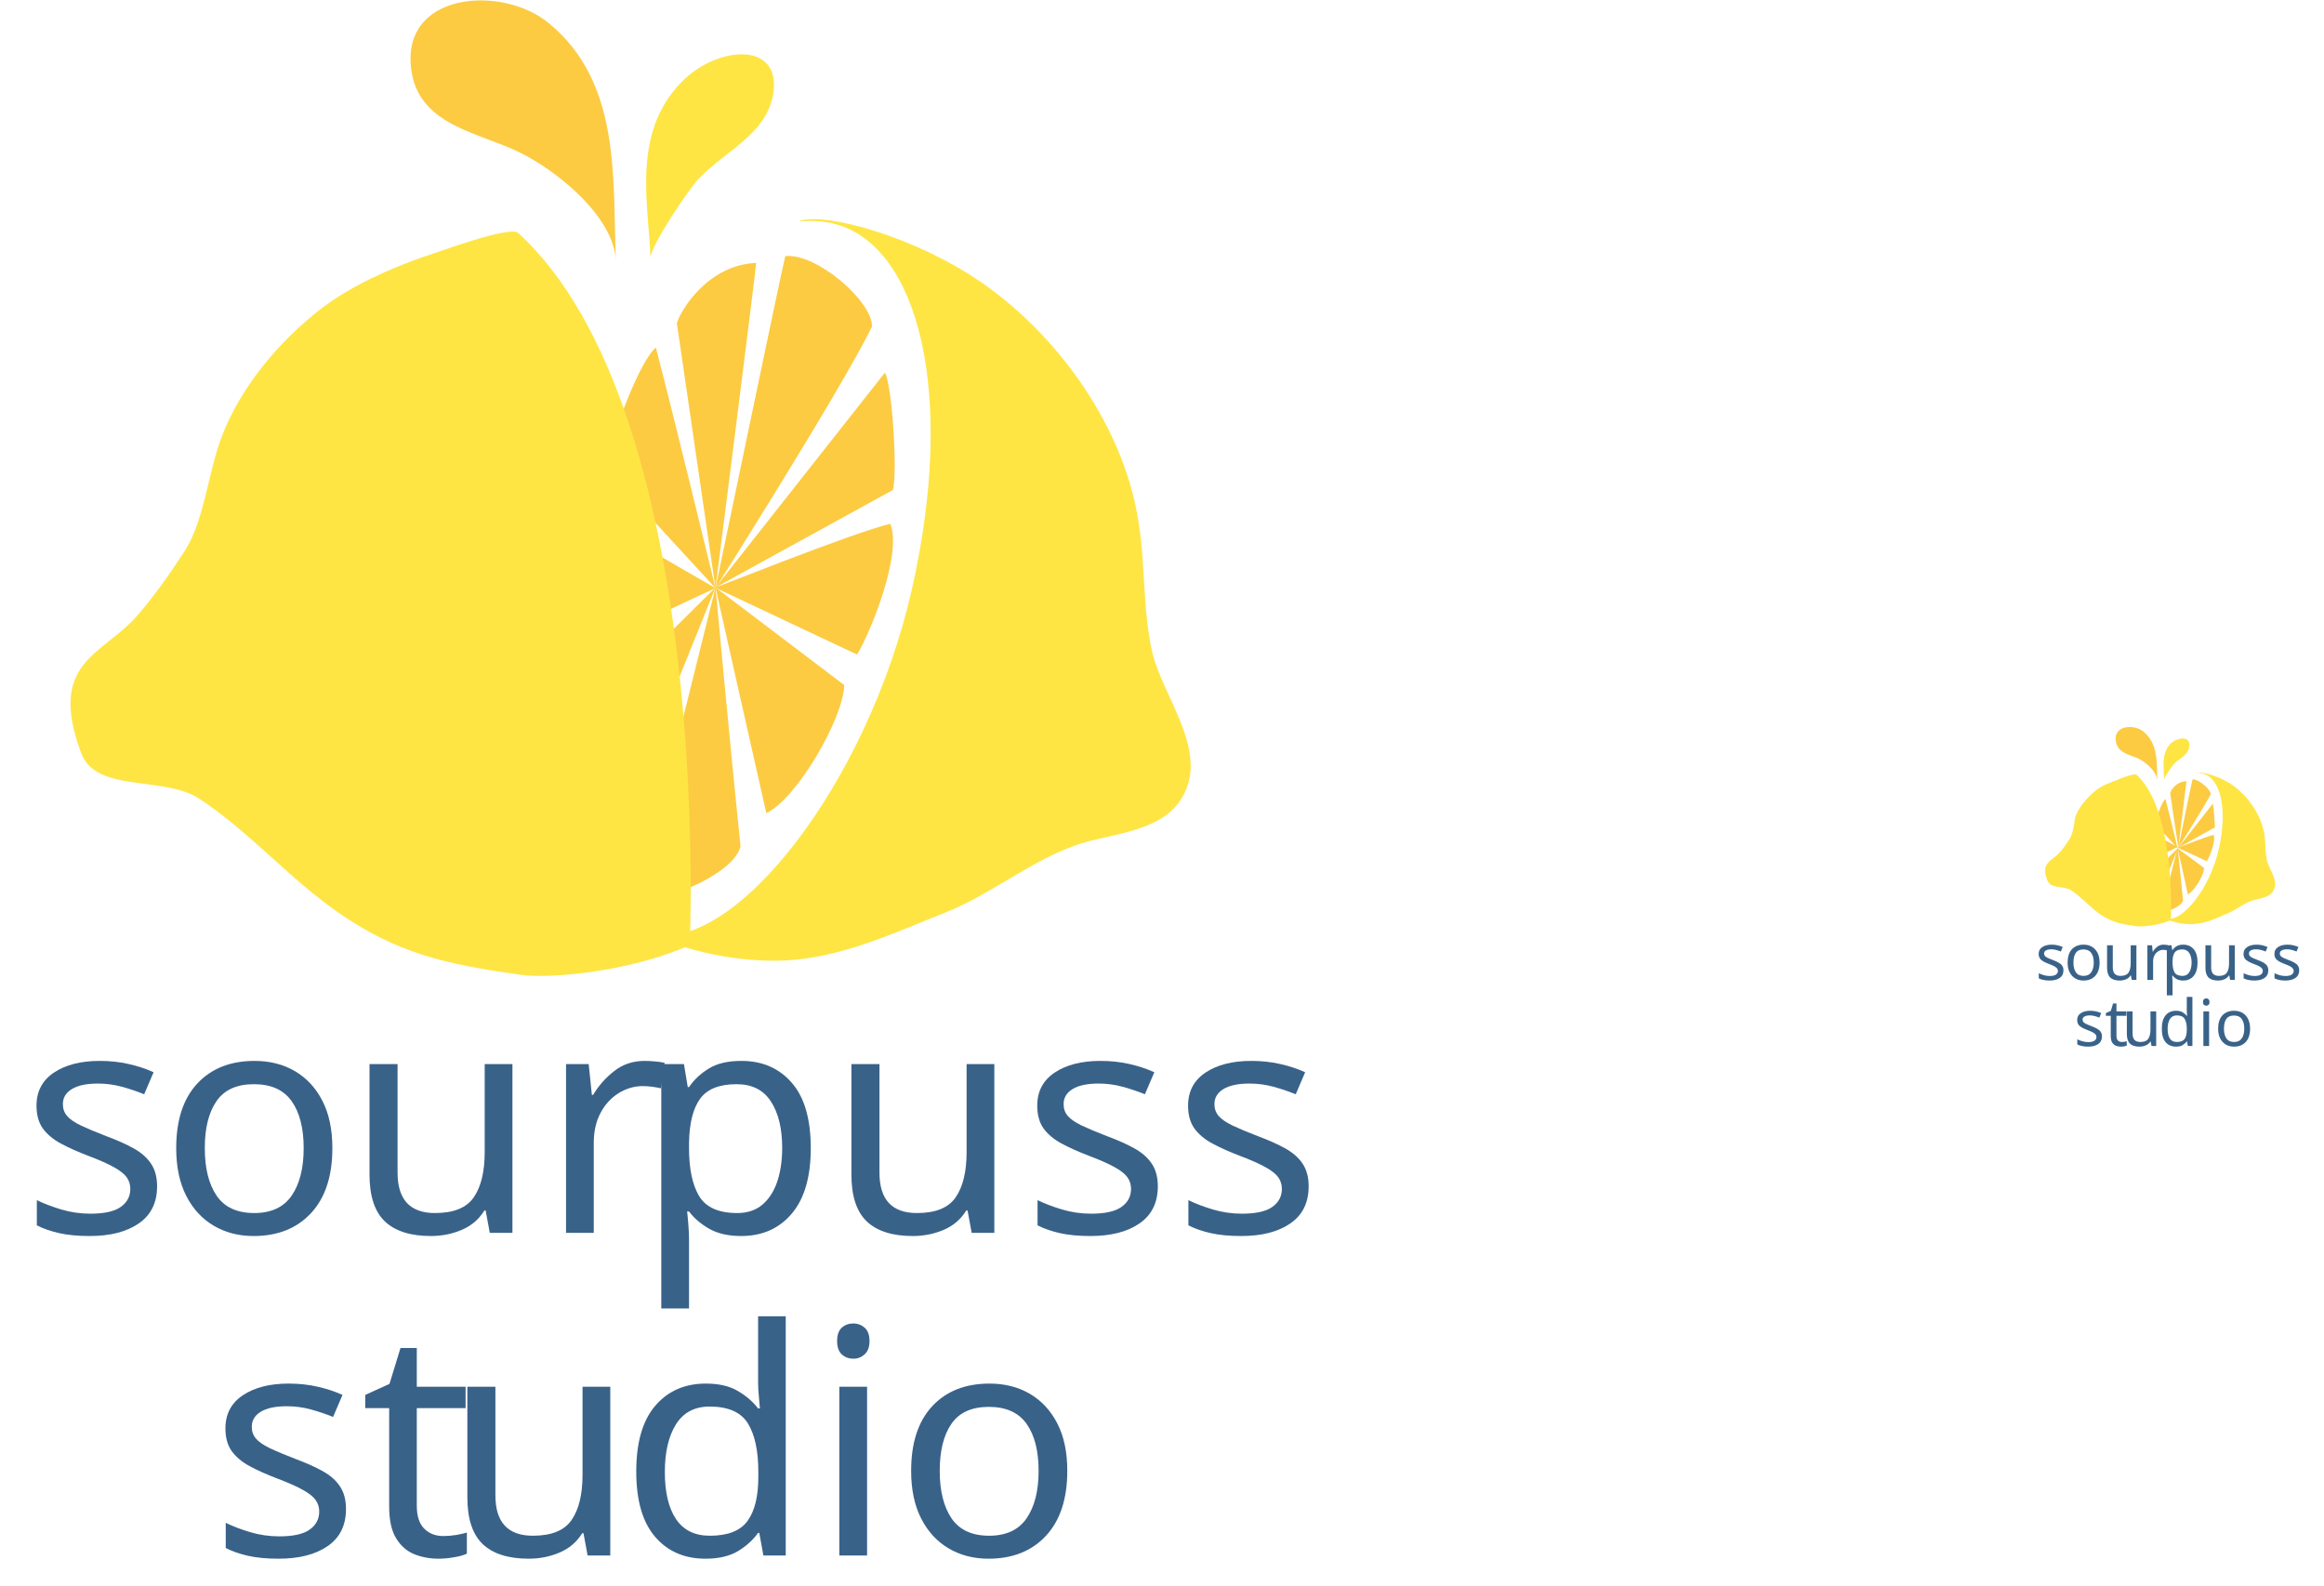
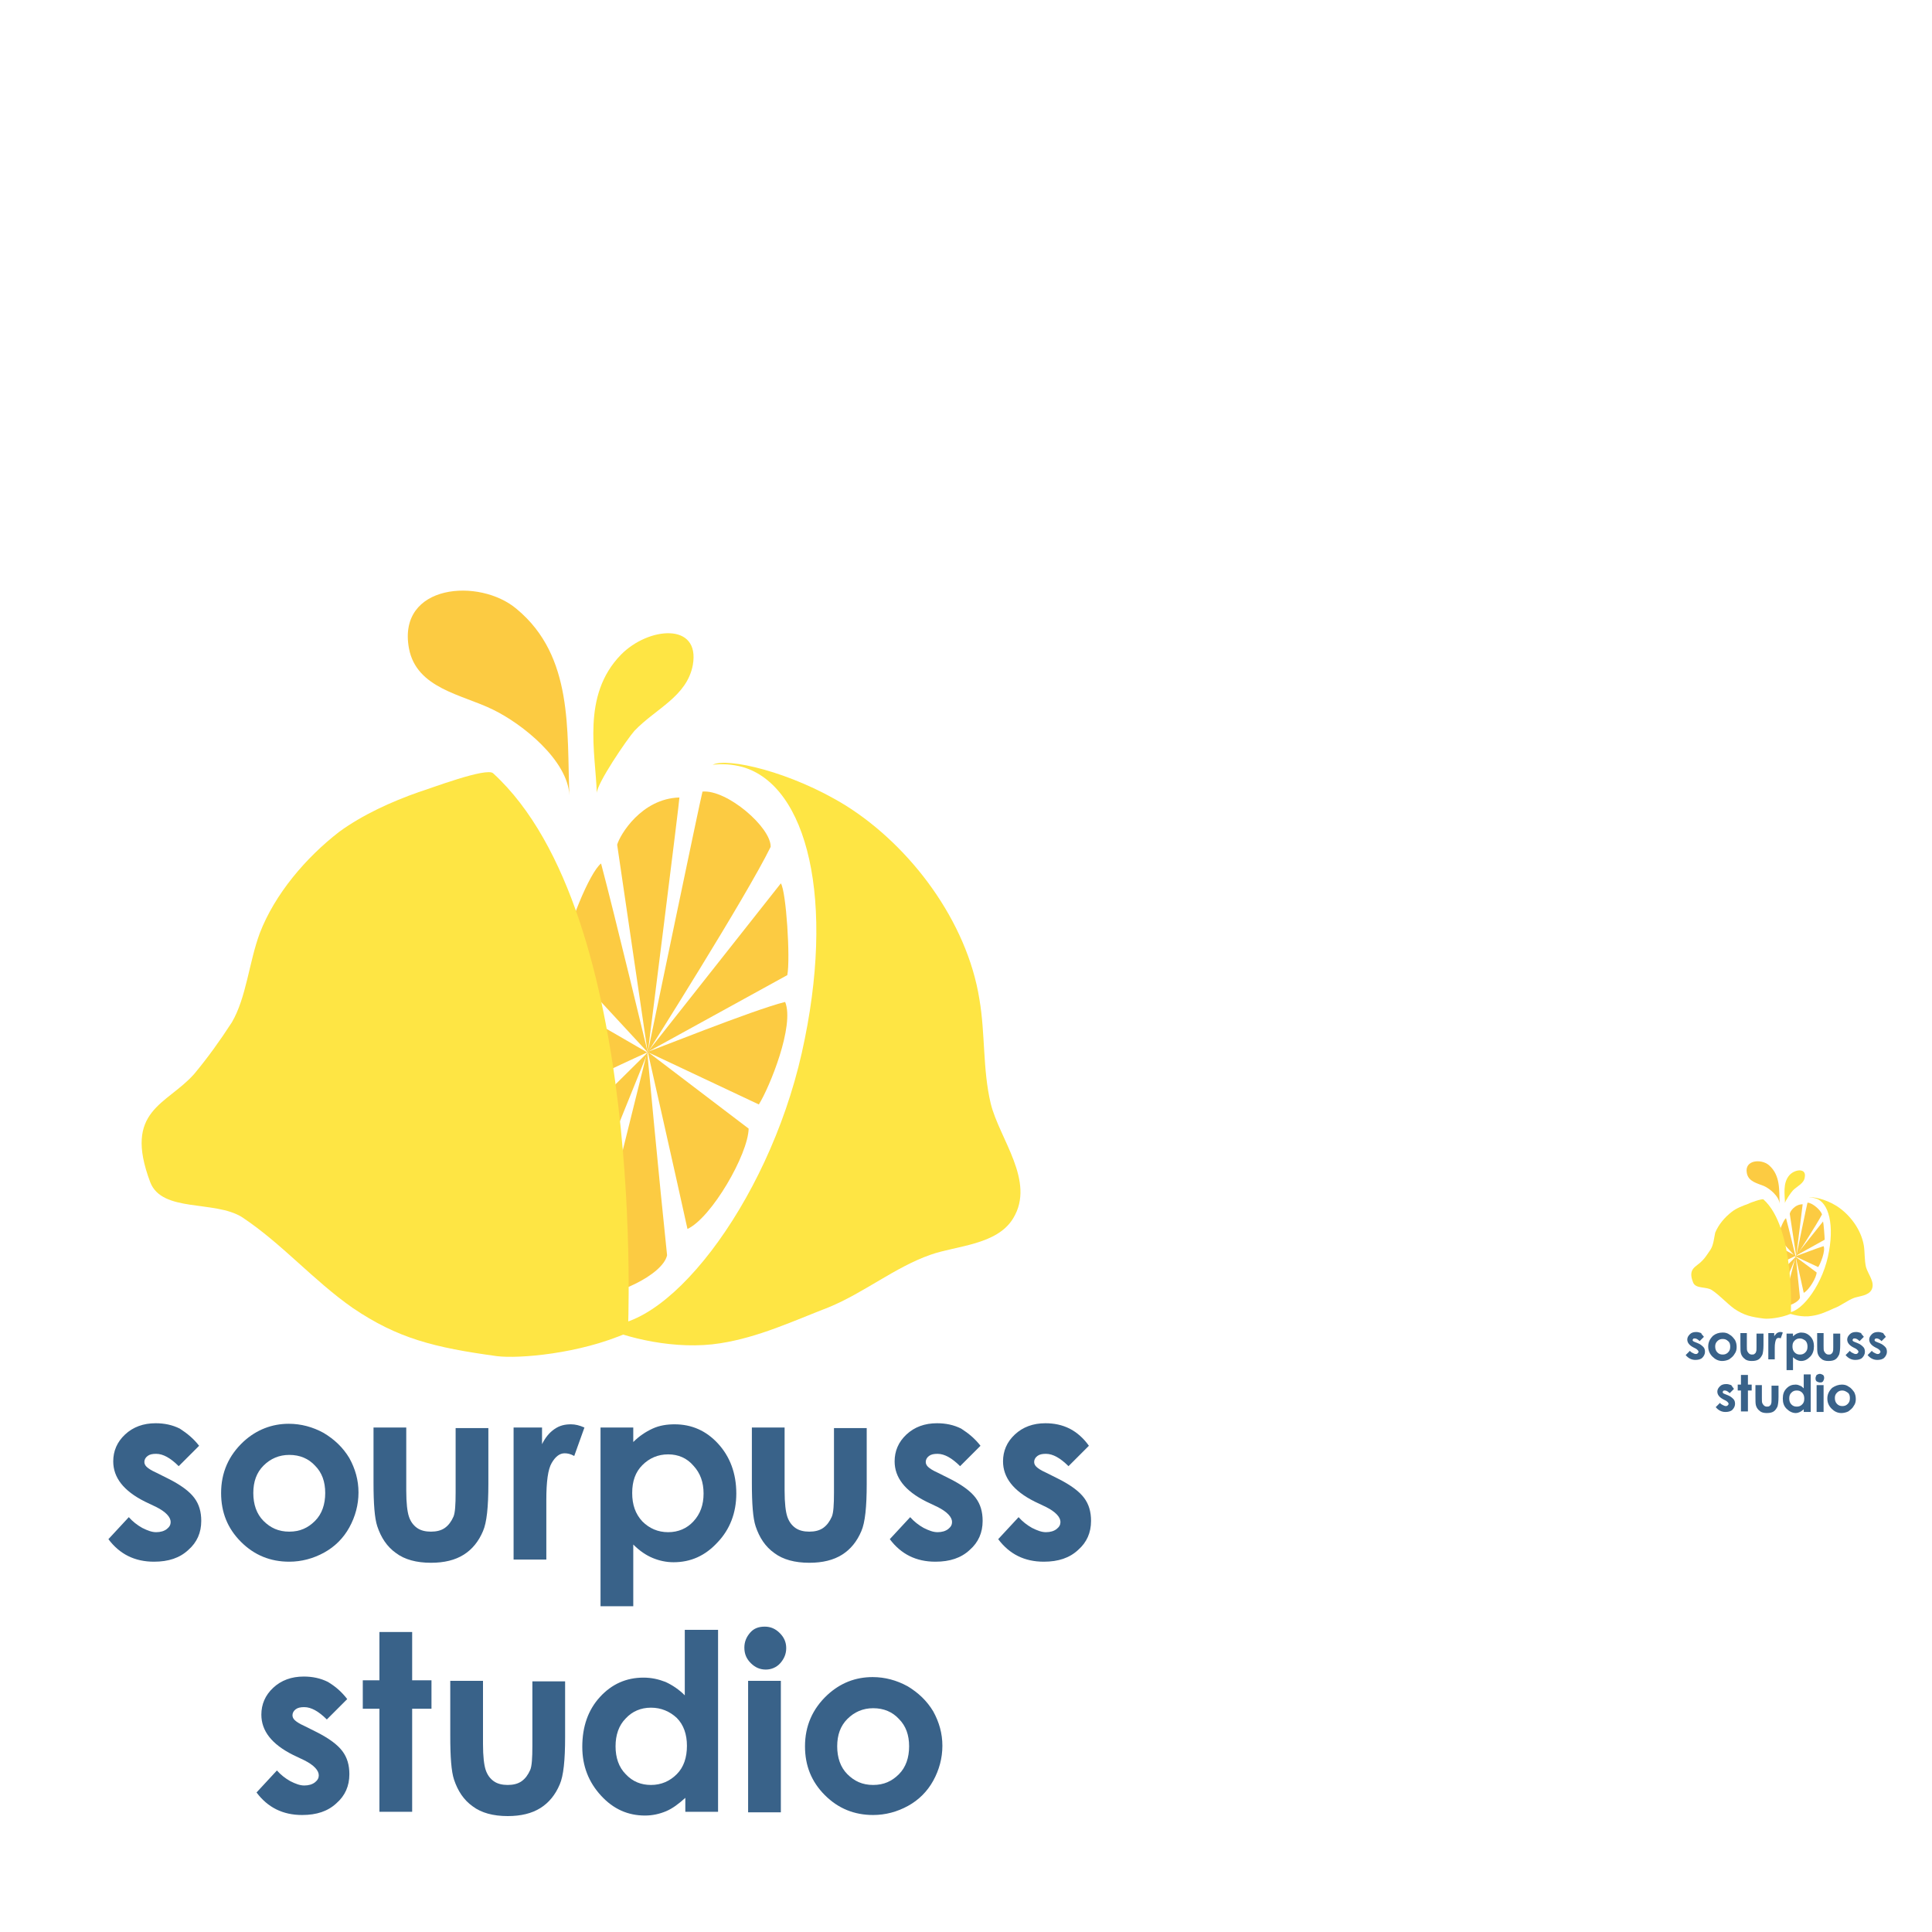
- <svg xmlns="http://www.w3.org/2000/svg" version="1.1" id="Layer_1" x="0px" y="0px" viewBox="17 45 343 234" enable-background="new 17 45 343 234" xml:space="preserve">
+ <svg xmlns="http://www.w3.org/2000/svg" version="1.1" id="Layer_1" x="0px" y="0px" viewBox="0 0 360 360" enable-background="new 0 0 360 360" xml:space="preserve">
  <g>
    <g>
      <g>
-         <path fill="#FEE544" d="M187.1,141.4c-1.5-6.4-1-13.1-2.1-19.6c-2.3-14.6-12.9-28.8-25.1-36.4c-10.3-6.4-22.3-9.1-25-7.7     c1.8-0.2,3.6-0.1,5.5,0.4c12.2,3.4,17.7,25,11.2,53.8c-6.5,28.7-26.1,53.7-38.5,51c5.4,2.6,15,4.8,23.2,3.5     c7.2-1.1,13.6-4.1,20.4-6.8c6.7-2.7,12.5-7.6,19.2-9.9c4.8-1.7,12.5-1.8,15.5-6.9C195.6,156,188.7,148,187.1,141.4z" />
+         <path fill="#FEE544" d="M184.6,205.6c-1.5-6.3-1-13-2.1-19.4c-2.3-14.5-12.8-28.5-24.9-36.1c-10.2-6.3-22.1-9-24.8-7.6     c1.8-0.2,3.6-0.1,5.5,0.4c12.1,3.4,17.5,24.8,11.1,53.3c-6.4,28.4-25.9,53.2-38.2,50.6c5.4,2.6,14.9,4.8,23,3.5     c7.1-1.1,13.5-4.1,20.2-6.7c6.6-2.7,12.4-7.5,19-9.8c4.8-1.7,12.4-1.8,15.4-6.8C193,220.1,186.2,212.2,184.6,205.6z" />
        <g>
-           <path fill="#FCCB42" d="M132.9,82.8c-0.4,1.4-10.3,49-10.3,49s18.5-29.2,23.1-38.6C145.8,89.5,137.5,82.3,132.9,82.8z" />
-           <path fill="#FCCB42" d="M147.6,100l-25,31.7l26.2-14.4C149.5,114.2,148.6,101.5,147.6,100z" />
-           <path fill="#FCCB42" d="M148.4,122.3c1.8,4.4-2.9,16-4.9,19.3l-21-9.9C122.6,131.8,142.6,123.7,148.4,122.3z" />
-           <path fill="#FCCB42" d="M141.6,146.1l-19-14.4c0,0,5.3,23.6,7.5,33.3C134.6,162.9,141.5,151,141.6,146.1z" />
-           <path fill="#FCCB42" d="M126.3,169.9c-1.5-14.3-3.7-38.2-3.7-38.2l-11.4,45.9C116.1,178,125.4,173.7,126.3,169.9z" />
-           <path fill="#FCCB42" d="M105.8,173.4l16.8-41.7c0,0-13.5,13.4-21.3,21C100,156,103.1,170.4,105.8,173.4z" />
-           <path fill="#FCCB42" d="M104.6,121.4c-2.8,6.5-3.8,14.7-2.8,20.7c6.5-3.8,20.8-10.3,20.8-10.3L104.6,121.4z" />
-           <path fill="#FCCB42" d="M106.5,114.3l16.1,17.5c0,0-6.3-26-8.8-35.5C111.7,97.9,107.4,108.4,106.5,114.3z" />
-           <path fill="#FCCB42" d="M116.9,92.7l5.7,39.1c0,0,6.1-48,6-48C121.4,84.1,117.4,90.9,116.9,92.7z" />
+           <path fill="#FCCB42" d="M130.9,147.5c-0.4,1.4-10.2,48.6-10.2,48.6s18.3-28.9,22.9-38.3C143.7,154.2,135.5,147.1,130.9,147.5z" />
+           <path fill="#FCCB42" d="M145.5,164.6L120.7,196l26-14.3C147.3,178.7,146.5,166.1,145.5,164.6z" />
+           <path fill="#FCCB42" d="M146.3,186.7c1.8,4.4-2.9,15.9-4.9,19.1l-20.8-9.8C120.7,196.1,140.5,188.1,146.3,186.7z" />
+           <path fill="#FCCB42" d="M139.5,210.3L120.7,196c0,0,5.3,23.4,7.4,33C132.6,226.9,139.4,215.1,139.5,210.3z" />
+           <path fill="#FCCB42" d="M124.3,233.9c-1.5-14.2-3.7-37.9-3.7-37.9l-11.3,45.5C114.2,241.9,123.5,237.6,124.3,233.9z" />
+           <path fill="#FCCB42" d="M104,237.4l16.7-41.3c0,0-13.4,13.3-21.1,20.8C98.3,220.1,101.4,234.4,104,237.4z" />
+           <path fill="#FCCB42" d="M102.8,185.8c-2.8,6.4-3.8,14.6-2.8,20.5c6.4-3.8,20.6-10.2,20.6-10.2L102.8,185.8z" />
+           <path fill="#FCCB42" d="M104.7,178.8l16,17.3c0,0-6.2-25.8-8.7-35.2C109.9,162.5,105.6,172.9,104.7,178.8z" />
+           <path fill="#FCCB42" d="M115,157.4l5.7,38.8c0,0,6-47.6,5.9-47.6C119.5,148.8,115.5,155.6,115,157.4z" />
        </g>
-         <path fill="#FEE544" d="M44.4,126.1c-2.2,3.4-4.5,6.7-7.1,9.7c-5.1,5.9-13.4,6.8-8.3,20.4c2.2,5.8,12.1,3.3,17.3,6.6     c7.5,4.9,13.4,11.9,20.8,17c8.5,5.8,15.3,7.5,27.1,9.1c4,0.5,15.5-0.4,24.6-4.4c0,0,3.6-78.6-25.3-105.1c-1.2-1.2-12,2.9-14,3.5     c-5.1,1.8-10.5,4.2-14.9,7.5c-6.3,4.8-12.1,11.7-14.9,19.1C47.7,114.8,47.2,121.5,44.4,126.1z" />
-         <path fill="#FCCB42" d="M107.9,83.5c-0.3-6.6-8.8-13.4-14.4-16.1c-5.8-2.8-14.3-3.9-15.7-11.5c-2.2-12.1,13.3-13.3,20.3-7.4     C108.7,57.3,107.4,71.4,107.9,83.5z" />
-         <path fill="#FEE544" d="M113,83.1c0-1.8,5.6-10.1,7.1-11.7c4-4.2,9.9-6.5,11-12.4c1.4-8.1-8.4-7.2-13.5-1.9     C110.1,64.7,112.8,75.5,113,83.1z" />
+         <path fill="#FEE544" d="M43.2,190.5c-2.2,3.4-4.5,6.6-7,9.6c-5.1,5.8-13.3,6.7-8.2,20.2c2.2,5.7,12,3.3,17.1,6.5     c7.4,4.9,13.3,11.8,20.6,16.9c8.4,5.7,15.2,7.4,26.9,9c4,0.5,15.4-0.4,24.4-4.4c0,0,3.6-77.9-25.1-104.2     c-1.2-1.2-11.9,2.9-13.9,3.5c-5.1,1.8-10.4,4.2-14.8,7.4c-6.2,4.8-12,11.6-14.8,18.9C46.4,179.3,45.9,185.9,43.2,190.5z" />
+         <path fill="#FCCB42" d="M106.1,148.2c-0.3-6.5-8.7-13.3-14.3-16c-5.7-2.8-14.2-3.9-15.6-11.4c-2.2-12,13.2-13.2,20.1-7.3     C106.9,122.3,105.6,136.2,106.1,148.2z" />
+         <path fill="#FEE544" d="M111.2,147.8c0-1.8,5.6-10,7-11.6c4-4.2,9.8-6.4,10.9-12.3c1.4-8-8.3-7.1-13.4-1.9     C108.3,129.6,111,140.3,111.2,147.8z" />
      </g>
-       <rect y="192.8" fill="none" width="227.8" height="122.2" />
-       <text transform="matrix(1 0 0 1 20.0135 226.9443)" fill="#396289" font-family="'CenturyGothic-Bold'" font-size="46.475">s</text>
-       <text transform="matrix(1 0 0 1 40.4443 226.9443)" fill="#396289" font-family="'CenturyGothic-Bold'" font-size="46.475" letter-spacing="-2">o</text>
-       <text transform="matrix(1 0 0 1 67.8651 226.9443)" fill="#396289" font-family="'CenturyGothic-Bold'" font-size="46.475">ur</text>
-       <text transform="matrix(1 0 0 1 110.6468 226.9443)" fill="#396289" font-family="'CenturyGothic-Bold'" font-size="46.475" letter-spacing="-2">p</text>
-       <text transform="matrix(1 0 0 1 138.9891 226.9443)" fill="#396289" font-family="'CenturyGothic-Bold'" font-size="46.475">uss</text>
-       <text transform="matrix(1 0 0 1 47.8945 274.5654)" fill="#396289" font-family="'CenturyGothic-Bold'" font-size="46.475">st</text>
-       <text transform="matrix(1 0 0 1 82.3047 274.5654)" fill="#396289" font-family="'CenturyGothic-Bold'" font-size="46.475" letter-spacing="-1">u</text>
-       <text transform="matrix(1 0 0 1 108.3427 274.5654)" fill="#396289" font-family="'CenturyGothic-Bold'" font-size="46.475">dio</text>
+       <rect x="-0.8" y="256.6" fill="none" width="225.8" height="121.1" />
+       <g enable-background="new    ">
+         <path fill="#396289" d="M37.1,269.4l-3.8,3.8c-1.5-1.5-2.9-2.3-4.2-2.3c-0.7,0-1.2,0.1-1.6,0.4c-0.4,0.3-0.6,0.7-0.6,1.1     c0,0.3,0.1,0.6,0.4,0.9s0.9,0.7,1.8,1.1l2.2,1.1c2.4,1.2,4,2.4,4.9,3.6c0.9,1.2,1.3,2.6,1.3,4.3c0,2.2-0.8,4-2.4,5.4     c-1.6,1.5-3.7,2.2-6.4,2.2c-3.6,0-6.4-1.4-8.5-4.2l3.8-4.1c0.7,0.8,1.6,1.5,2.5,2c1,0.5,1.8,0.8,2.6,0.8c0.8,0,1.5-0.2,2-0.6     c0.5-0.4,0.7-0.8,0.7-1.3c0-0.9-0.9-1.9-2.7-2.8l-2.1-1c-4-2-5.9-4.5-5.9-7.5c0-1.9,0.7-3.6,2.2-5s3.4-2.1,5.7-2.1     c1.6,0,3.1,0.3,4.5,1C34.9,267.1,36.1,268.1,37.1,269.4z" />
+       </g>
+       <g enable-background="new    ">
+         <path fill="#396289" d="M53.8,265.3c2.3,0,4.5,0.6,6.5,1.7c2,1.2,3.6,2.7,4.8,4.7c1.1,2,1.7,4.1,1.7,6.4c0,2.3-0.6,4.5-1.7,6.5     c-1.1,2-2.7,3.6-4.7,4.7s-4.2,1.7-6.5,1.7c-3.5,0-6.5-1.2-9-3.7s-3.7-5.5-3.7-9.1c0-3.8,1.4-7,4.2-9.6     C47.8,266.4,50.7,265.3,53.8,265.3z M53.9,271.1c-1.9,0-3.5,0.7-4.8,2s-1.9,3-1.9,5.1c0,2.1,0.6,3.9,1.9,5.2c1.3,1.3,2.8,2,4.8,2     s3.5-0.7,4.8-2c1.3-1.3,1.9-3.1,1.9-5.2s-0.6-3.8-1.9-5.1C57.5,271.8,55.9,271.1,53.9,271.1z" />
+       </g>
+       <g enable-background="new    ">
+         <path fill="#396289" d="M69.5,266h6.2v11.8c0,2.3,0.2,3.9,0.5,4.8c0.3,0.9,0.8,1.6,1.5,2.1c0.7,0.5,1.6,0.7,2.6,0.7     c1,0,1.9-0.2,2.6-0.7c0.7-0.5,1.2-1.2,1.6-2.1c0.3-0.7,0.4-2.2,0.4-4.5v-12H91v10.4c0,4.3-0.3,7.2-1,8.8c-0.8,1.9-2,3.4-3.6,4.4     c-1.6,1-3.6,1.5-6.1,1.5c-2.7,0-4.9-0.6-6.5-1.8c-1.7-1.2-2.8-2.9-3.5-5c-0.5-1.5-0.7-4.2-0.7-8.1V266z" />
+         <path fill="#396289" d="M95.7,266h5.3v3.1c0.6-1.2,1.3-2.1,2.3-2.8s2-0.9,3.1-0.9c0.8,0,1.6,0.2,2.5,0.6l-1.9,5.3     c-0.7-0.4-1.3-0.5-1.8-0.5c-0.9,0-1.7,0.6-2.4,1.8s-1,3.5-1,6.9l0,1.2v9.9h-6.1V266z" />
+       </g>
+       <g enable-background="new    ">
+         <path fill="#396289" d="M118,266v2.7c1.1-1.1,2.3-1.9,3.6-2.5c1.3-0.6,2.7-0.8,4.1-0.8c3.2,0,5.9,1.2,8.1,3.6s3.4,5.5,3.4,9.3     c0,3.6-1.2,6.7-3.5,9.1c-2.3,2.5-5,3.7-8.2,3.7c-1.4,0-2.7-0.3-3.9-0.8c-1.2-0.5-2.4-1.3-3.6-2.5v11.5h-6.1V266H118z M124.5,271     c-1.9,0-3.5,0.7-4.8,2c-1.3,1.3-1.9,3-1.9,5.2c0,2.2,0.6,3.9,1.9,5.3c1.3,1.3,2.9,2,4.8,2c1.9,0,3.5-0.7,4.7-2     c1.3-1.4,1.9-3.1,1.9-5.2c0-2.1-0.6-3.8-1.9-5.2C128,271.7,126.4,271,124.5,271z" />
+       </g>
+       <g enable-background="new    ">
+         <path fill="#396289" d="M140,266h6.2v11.8c0,2.3,0.2,3.9,0.5,4.8c0.3,0.9,0.8,1.6,1.5,2.1c0.7,0.5,1.6,0.7,2.6,0.7     c1,0,1.9-0.2,2.6-0.7c0.7-0.5,1.2-1.2,1.6-2.1c0.3-0.7,0.4-2.2,0.4-4.5v-12h6.1v10.4c0,4.3-0.3,7.2-1,8.8c-0.8,1.9-2,3.4-3.6,4.4     c-1.6,1-3.6,1.5-6.1,1.5c-2.7,0-4.9-0.6-6.5-1.8c-1.7-1.2-2.8-2.9-3.5-5c-0.5-1.5-0.7-4.2-0.7-8.1V266z" />
+         <path fill="#396289" d="M182.7,269.4l-3.8,3.8c-1.5-1.5-2.9-2.3-4.2-2.3c-0.7,0-1.2,0.1-1.6,0.4c-0.4,0.3-0.6,0.7-0.6,1.1     c0,0.3,0.1,0.6,0.4,0.9s0.9,0.7,1.8,1.1l2.2,1.1c2.4,1.2,4,2.4,4.9,3.6s1.3,2.6,1.3,4.3c0,2.2-0.8,4-2.4,5.4     c-1.6,1.5-3.7,2.2-6.4,2.2c-3.6,0-6.4-1.4-8.5-4.2l3.8-4.1c0.7,0.8,1.6,1.5,2.5,2c1,0.5,1.8,0.8,2.6,0.8c0.8,0,1.5-0.2,2-0.6     c0.5-0.4,0.7-0.8,0.7-1.3c0-0.9-0.9-1.9-2.7-2.8l-2.1-1c-4-2-5.9-4.5-5.9-7.5c0-1.9,0.7-3.6,2.2-5s3.4-2.1,5.7-2.1     c1.6,0,3.1,0.3,4.5,1C180.5,267.1,181.7,268.1,182.7,269.4z" />
+         <path fill="#396289" d="M202.9,269.4l-3.8,3.8c-1.5-1.5-2.9-2.3-4.2-2.3c-0.7,0-1.2,0.1-1.6,0.4c-0.4,0.3-0.6,0.7-0.6,1.1     c0,0.3,0.1,0.6,0.4,0.9s0.9,0.7,1.8,1.1l2.2,1.1c2.4,1.2,4,2.4,4.9,3.6s1.3,2.6,1.3,4.3c0,2.2-0.8,4-2.4,5.4     c-1.6,1.5-3.7,2.2-6.4,2.2c-3.6,0-6.4-1.4-8.5-4.2l3.8-4.1c0.7,0.8,1.6,1.5,2.5,2c1,0.5,1.8,0.8,2.6,0.8c0.8,0,1.5-0.2,2-0.6     s0.7-0.8,0.7-1.3c0-0.9-0.9-1.9-2.7-2.8l-2.1-1c-4-2-5.9-4.5-5.9-7.5c0-1.9,0.7-3.6,2.2-5s3.4-2.1,5.7-2.1c1.6,0,3.1,0.3,4.5,1     S202,268.1,202.9,269.4z" />
+       </g>
+       <g enable-background="new    ">
+         <path fill="#396289" d="M64.7,316.6l-3.8,3.8c-1.5-1.5-2.9-2.3-4.2-2.3c-0.7,0-1.2,0.1-1.6,0.4c-0.4,0.3-0.6,0.7-0.6,1.1     c0,0.3,0.1,0.6,0.4,0.9s0.9,0.7,1.8,1.1l2.2,1.1c2.4,1.2,4,2.4,4.9,3.6c0.9,1.2,1.3,2.6,1.3,4.3c0,2.2-0.8,4-2.4,5.4     c-1.6,1.5-3.7,2.2-6.4,2.2c-3.6,0-6.4-1.4-8.5-4.2l3.8-4.1c0.7,0.8,1.6,1.5,2.5,2c1,0.5,1.8,0.8,2.6,0.8c0.8,0,1.5-0.2,2-0.6     c0.5-0.4,0.7-0.8,0.7-1.3c0-0.9-0.9-1.9-2.7-2.8l-2.1-1c-4-2-5.9-4.5-5.9-7.5c0-1.9,0.7-3.6,2.2-5s3.4-2.1,5.7-2.1     c1.6,0,3.1,0.3,4.5,1C62.6,314.3,63.7,315.3,64.7,316.6z" />
+         <path fill="#396289" d="M70.7,304.1h6.1v9h3.6v5.3h-3.6v19.2h-6.1v-19.2h-3.1v-5.3h3.1V304.1z" />
+       </g>
+       <g enable-background="new    ">
+         <path fill="#396289" d="M83.8,313.2H90v11.8c0,2.3,0.2,3.9,0.5,4.8c0.3,0.9,0.8,1.6,1.5,2.1c0.7,0.5,1.6,0.7,2.6,0.7     c1,0,1.9-0.2,2.6-0.7c0.7-0.5,1.2-1.2,1.6-2.1c0.3-0.7,0.4-2.2,0.4-4.5v-12h6.1v10.4c0,4.3-0.3,7.2-1,8.8c-0.8,1.9-2,3.4-3.6,4.4     c-1.6,1-3.6,1.5-6.1,1.5c-2.7,0-4.9-0.6-6.5-1.8c-1.7-1.2-2.8-2.9-3.5-5c-0.5-1.5-0.7-4.2-0.7-8.1V313.2z" />
+       </g>
+       <g enable-background="new    ">
+         <path fill="#396289" d="M127.7,303.7h6.1v33.9h-6.1V335c-1.2,1.1-2.4,2-3.6,2.5c-1.2,0.5-2.5,0.8-3.9,0.8c-3.2,0-5.9-1.2-8.2-3.7     s-3.5-5.5-3.5-9.1c0-3.8,1.1-6.9,3.3-9.3s4.9-3.6,8.1-3.6c1.5,0,2.8,0.3,4.1,0.8c1.3,0.6,2.5,1.4,3.6,2.5V303.7z M121.3,318.2     c-1.9,0-3.5,0.7-4.7,2c-1.3,1.3-1.9,3.1-1.9,5.2c0,2.1,0.6,3.9,1.9,5.2c1.3,1.4,2.9,2,4.7,2c1.9,0,3.5-0.7,4.8-2     c1.3-1.3,1.9-3.1,1.9-5.3c0-2.1-0.6-3.9-1.9-5.2C124.8,318.9,123.2,318.2,121.3,318.2z" />
+         <path fill="#396289" d="M142.5,303.1c1.1,0,2,0.4,2.8,1.2s1.2,1.7,1.2,2.8c0,1.1-0.4,2-1.1,2.8s-1.7,1.2-2.7,1.2     c-1.1,0-2-0.4-2.8-1.2s-1.2-1.7-1.2-2.9c0-1.1,0.4-2,1.1-2.8S141.4,303.1,142.5,303.1z M139.4,313.2h6.1v24.5h-6.1V313.2z" />
+         <path fill="#396289" d="M162.6,312.5c2.3,0,4.5,0.6,6.5,1.7c2,1.2,3.6,2.7,4.8,4.7c1.1,2,1.7,4.1,1.7,6.4c0,2.3-0.6,4.5-1.7,6.5     c-1.1,2-2.7,3.6-4.7,4.7s-4.2,1.7-6.5,1.7c-3.5,0-6.5-1.2-9-3.7s-3.7-5.5-3.7-9.1c0-3.8,1.4-7,4.2-9.6     C156.6,313.6,159.4,312.5,162.6,312.5z M162.7,318.3c-1.9,0-3.5,0.7-4.8,2s-1.9,3-1.9,5.1c0,2.1,0.6,3.9,1.9,5.2     c1.3,1.3,2.8,2,4.8,2s3.5-0.7,4.8-2c1.3-1.3,1.9-3.1,1.9-5.2s-0.6-3.8-1.9-5.1C166.3,319,164.7,318.3,162.7,318.3z" />
+       </g>
    </g>
    <g>
      <g>
-         <path fill="#FEE544" d="M351.6,172.1c-0.3-1.3-0.2-2.7-0.4-4c-0.5-3-2.6-5.9-5.1-7.5c-2.1-1.3-4.5-1.8-5.1-1.5     c0.4-0.1,0.8,0,1.2,0.1c2.5,0.7,3.6,5.1,2.3,11c-1.3,5.9-5.4,11-7.9,10.4c1.1,0.5,3.1,1,4.8,0.7c1.5-0.2,2.8-0.8,4.1-1.4     c1.4-0.5,2.5-1.5,3.9-2c1-0.3,2.5-0.4,3.1-1.4C353.4,175.1,352,173.5,351.6,172.1z" />
+         <path fill="#FEE544" d="M347.7,236.1c-0.3-1.3-0.2-2.7-0.4-4c-0.5-3-2.6-5.8-5.1-7.4c-2.1-1.3-4.5-1.8-5.1-1.5     c0.4-0.1,0.8,0,1.2,0.1c2.5,0.7,3.6,5.1,2.3,10.9c-1.3,5.8-5.4,10.9-7.8,10.3c1.1,0.5,3.1,1,4.8,0.7c1.5-0.2,2.8-0.8,4.1-1.4     c1.4-0.5,2.5-1.5,3.9-2c1-0.3,2.5-0.4,3.1-1.4C349.5,239,348.1,237.5,347.7,236.1z" />
        <g>
-           <path fill="#FCCB42" d="M340.6,160c-0.1,0.3-2.1,10.1-2.1,10.1s3.8-6,4.8-7.9C343.2,161.4,341.5,160,340.6,160z" />
-           <path fill="#FCCB42" d="M343.6,163.6l-5.1,6.5l5.4-3C343.9,166.5,343.7,163.9,343.6,163.6z" />
-           <path fill="#FCCB42" d="M343.7,168.2c0.4,0.9-0.6,3.3-1,3.9l-4.3-2C338.4,170.1,342.6,168.5,343.7,168.2z" />
-           <path fill="#FCCB42" d="M342.3,173.1l-3.9-2.9c0,0,1.1,4.8,1.5,6.8C340.9,176.5,342.3,174.1,342.3,173.1z" />
-           <path fill="#FCCB42" d="M339.2,177.9c-0.3-2.9-0.8-7.8-0.8-7.8l-2.4,9.4C337.1,179.6,339,178.7,339.2,177.9z" />
-           <path fill="#FCCB42" d="M335,178.6l3.5-8.5c0,0-2.8,2.8-4.4,4.3C333.8,175.1,334.4,178,335,178.6z" />
-           <path fill="#FCCB42" d="M334.7,168c-0.5,1.3-0.8,3-0.6,4.2c1.3-0.8,4.3-2.2,4.3-2.2L334.7,168z" />
-           <path fill="#FCCB42" d="M335.1,166.6l3.3,3.6c0,0-1.3-5.4-1.8-7.3C336.2,163.2,335.3,165.3,335.1,166.6z" />
-           <path fill="#FCCB42" d="M337.3,162.1l1.2,8l1.2-9.8C338.2,160.3,337.3,161.7,337.3,162.1z" />
+           <path fill="#FCCB42" d="M336.8,224.1c-0.1,0.3-2.1,10-2.1,10s3.8-5.9,4.8-7.8C339.3,225.5,337.7,224.1,336.8,224.1z" />
+           <path fill="#FCCB42" d="M339.7,227.6l-5.1,6.4l5.4-3C340,230.5,339.8,227.9,339.7,227.6z" />
+           <path fill="#FCCB42" d="M339.8,232.2c0.4,0.9-0.6,3.3-1,3.9l-4.3-2C334.6,234.1,338.8,232.5,339.8,232.2z" />
+           <path fill="#FCCB42" d="M338.5,237.1l-3.9-2.9c0,0,1.1,4.8,1.5,6.7C337.1,240.4,338.5,238,338.5,237.1z" />
+           <path fill="#FCCB42" d="M335.4,241.8c-0.3-2.9-0.8-7.7-0.8-7.7l-2.4,9.3C333.3,243.5,335.2,242.6,335.4,241.8z" />
+           <path fill="#FCCB42" d="M331.2,242.5l3.5-8.4c0,0-2.8,2.8-4.4,4.3C330,239,330.6,241.9,331.2,242.5z" />
+           <path fill="#FCCB42" d="M330.9,232c-0.5,1.3-0.8,3-0.6,4.2c1.3-0.8,4.3-2.2,4.3-2.2L330.9,232z" />
+           <path fill="#FCCB42" d="M331.3,230.6l3.3,3.6c0,0-1.3-5.4-1.8-7.2C332.4,227.2,331.5,229.3,331.3,230.6z" />
+           <path fill="#FCCB42" d="M333.5,226.2l1.2,7.9l1.2-9.7C334.4,224.4,333.5,225.8,333.5,226.2z" />
        </g>
-         <path fill="#FEE544" d="M322.4,168.9c-0.5,0.7-0.9,1.4-1.5,2c-1.1,1.2-2.8,1.4-1.7,4.1c0.5,1.2,2.5,0.7,3.5,1.4     c1.5,1,2.8,2.5,4.2,3.5c1.8,1.2,3.1,1.5,5.5,1.8c0.8,0.1,3.1-0.1,5-0.9c0,0,0.8-16.1-5.1-21.5c-0.2-0.2-2.5,0.6-2.8,0.8     c-1.1,0.4-2.2,0.8-3.1,1.5c-1.3,1-2.5,2.4-3.1,3.9C323.1,166.6,323,168,322.4,168.9z" />
-         <path fill="#FCCB42" d="M335.4,160.2c-0.1-1.4-1.8-2.8-2.9-3.3c-1.2-0.5-2.9-0.8-3.2-2.4c-0.5-2.5,2.7-2.7,4.1-1.5     C335.6,154.9,335.3,157.7,335.4,160.2z" />
-         <path fill="#FEE544" d="M336.4,160.1c0-0.4,1.2-2.1,1.5-2.4c0.8-0.8,2.1-1.3,2.2-2.5c0.3-1.6-1.7-1.5-2.8-0.4     C335.9,156.3,336.4,158.6,336.4,160.1z" />
+         <path fill="#FEE544" d="M318.7,232.9c-0.5,0.7-0.9,1.4-1.5,2c-1.1,1.2-2.8,1.4-1.7,4.1c0.5,1.2,2.5,0.7,3.5,1.4     c1.5,1,2.8,2.5,4.2,3.5c1.8,1.2,3.1,1.5,5.5,1.8c0.8,0.1,3.1-0.1,5-0.9c0,0,0.8-16-5.1-21.3c-0.2-0.2-2.5,0.6-2.8,0.8     c-1.1,0.4-2.2,0.8-3.1,1.5c-1.3,1-2.5,2.4-3.1,3.9C319.4,230.6,319.3,232,318.7,232.9z" />
+         <path fill="#FCCB42" d="M331.6,224.3c-0.1-1.4-1.8-2.8-2.9-3.3c-1.2-0.5-2.9-0.8-3.2-2.4c-0.5-2.5,2.7-2.7,4.1-1.5     C331.8,219,331.5,221.8,331.6,224.3z" />
+         <path fill="#FEE544" d="M332.6,224.2c0-0.4,1.2-2.1,1.5-2.4c0.8-0.8,2.1-1.3,2.2-2.5c0.3-1.6-1.7-1.5-2.8-0.4     C332.1,220.4,332.6,222.7,332.6,224.2z" />
      </g>
-       <rect x="313.3" y="182.6" fill="none" width="46.7" height="25" />
-       <text transform="matrix(1 0 0 1 317.4042 189.6162)" fill="#396289" font-family="'CenturyGothic-Bold'" font-size="9.523">s</text>
-       <text transform="matrix(1 0 0 1 321.6288 189.6162)" fill="#396289" font-family="'CenturyGothic-Bold'" font-size="9.523">o</text>
-       <text transform="matrix(1 0 0 1 327.2353 189.6162)" fill="#396289" font-family="'CenturyGothic-Bold'" font-size="9.523">ur</text>
-       <text transform="matrix(1 0 0 1 335.9912 189.6162)" fill="#396289" font-family="'CenturyGothic-Bold'" font-size="9.523">p</text>
-       <text transform="matrix(1 0 0 1 341.7519 189.6162)" fill="#396289" font-family="'CenturyGothic-Bold'" font-size="9.523">uss</text>
-       <text transform="matrix(1 0 0 1 323.0879 199.3709)" fill="#396289" font-family="'CenturyGothic-Bold'" font-size="9.523">st</text>
-       <text transform="matrix(1 0 0 1 330.1542 199.3709)" fill="#396289" font-family="'CenturyGothic-Bold'" font-size="9.523">u</text>
-       <text transform="matrix(1 0 0 1 335.5311 199.3709)" fill="#396289" font-family="'CenturyGothic-Bold'" font-size="9.523">dio</text>
+       <rect x="309.7" y="246.5" fill="none" width="46.3" height="24.8" />
+       <g enable-background="new    ">
+         <path fill="#396289" d="M317.5,249.1l-0.8,0.8c-0.3-0.3-0.6-0.5-0.9-0.5c-0.1,0-0.3,0-0.3,0.1c-0.1,0.1-0.1,0.1-0.1,0.2     c0,0.1,0,0.1,0.1,0.2s0.2,0.1,0.4,0.2l0.5,0.2c0.5,0.2,0.8,0.5,1,0.7c0.2,0.2,0.3,0.5,0.3,0.9c0,0.4-0.2,0.8-0.5,1.1     c-0.3,0.3-0.8,0.4-1.3,0.4c-0.7,0-1.3-0.3-1.8-0.9l0.8-0.8c0.1,0.2,0.3,0.3,0.5,0.4c0.2,0.1,0.4,0.2,0.5,0.2c0.2,0,0.3,0,0.4-0.1     s0.2-0.2,0.2-0.3c0-0.2-0.2-0.4-0.5-0.6l-0.4-0.2c-0.8-0.4-1.2-0.9-1.2-1.5c0-0.4,0.2-0.7,0.5-1s0.7-0.4,1.2-0.4     c0.3,0,0.6,0.1,0.9,0.2C317,248.6,317.3,248.8,317.5,249.1z" />
+       </g>
+       <g enable-background="new    ">
+         <path fill="#396289" d="M321,248.3c0.5,0,0.9,0.1,1.3,0.4c0.4,0.2,0.7,0.6,1,1c0.2,0.4,0.3,0.8,0.3,1.3c0,0.5-0.1,0.9-0.4,1.3     c-0.2,0.4-0.6,0.7-1,1c-0.4,0.2-0.9,0.3-1.3,0.3c-0.7,0-1.3-0.3-1.8-0.8s-0.8-1.1-0.8-1.9c0-0.8,0.3-1.4,0.9-2     C319.7,248.5,320.3,248.3,321,248.3z M321,249.5c-0.4,0-0.7,0.1-1,0.4c-0.3,0.3-0.4,0.6-0.4,1c0,0.4,0.1,0.8,0.4,1.1     c0.3,0.3,0.6,0.4,1,0.4c0.4,0,0.7-0.1,1-0.4c0.3-0.3,0.4-0.6,0.4-1.1c0-0.4-0.1-0.8-0.4-1C321.7,249.6,321.4,249.5,321,249.5z" />
+       </g>
+       <g enable-background="new    ">
+         <path fill="#396289" d="M324.2,248.4h1.3v2.4c0,0.5,0,0.8,0.1,1c0.1,0.2,0.2,0.3,0.3,0.4c0.1,0.1,0.3,0.2,0.5,0.2     c0.2,0,0.4,0,0.5-0.1s0.3-0.2,0.3-0.4c0.1-0.1,0.1-0.5,0.1-0.9v-2.5h1.3v2.1c0,0.9-0.1,1.5-0.2,1.8c-0.2,0.4-0.4,0.7-0.7,0.9     c-0.3,0.2-0.7,0.3-1.3,0.3c-0.5,0-1-0.1-1.3-0.4c-0.3-0.2-0.6-0.6-0.7-1c-0.1-0.3-0.1-0.9-0.1-1.7V248.4z" />
+         <path fill="#396289" d="M329.5,248.4h1.1v0.6c0.1-0.2,0.3-0.4,0.5-0.6c0.2-0.1,0.4-0.2,0.6-0.2c0.2,0,0.3,0,0.5,0.1l-0.4,1.1     c-0.1-0.1-0.3-0.1-0.4-0.1c-0.2,0-0.4,0.1-0.5,0.4s-0.2,0.7-0.2,1.4l0,0.2v2h-1.2V248.4z" />
+       </g>
+       <g enable-background="new    ">
+         <path fill="#396289" d="M334.1,248.4v0.6c0.2-0.2,0.5-0.4,0.7-0.5c0.3-0.1,0.5-0.2,0.8-0.2c0.7,0,1.2,0.2,1.7,0.7     c0.5,0.5,0.7,1.1,0.7,1.9c0,0.7-0.2,1.4-0.7,1.9c-0.5,0.5-1,0.8-1.7,0.8c-0.3,0-0.6-0.1-0.8-0.2s-0.5-0.3-0.7-0.5v2.4h-1.2v-6.8     H334.1z M335.4,249.4c-0.4,0-0.7,0.1-1,0.4c-0.3,0.3-0.4,0.6-0.4,1.1c0,0.4,0.1,0.8,0.4,1.1c0.3,0.3,0.6,0.4,1,0.4     c0.4,0,0.7-0.1,1-0.4c0.3-0.3,0.4-0.6,0.4-1.1c0-0.4-0.1-0.8-0.4-1.1C336.1,249.6,335.8,249.4,335.4,249.4z" />
+       </g>
+       <g enable-background="new    ">
+         <path fill="#396289" d="M338.5,248.4h1.3v2.4c0,0.5,0,0.8,0.1,1c0.1,0.2,0.2,0.3,0.3,0.4c0.1,0.1,0.3,0.2,0.5,0.2     c0.2,0,0.4,0,0.5-0.1s0.3-0.2,0.3-0.4c0.1-0.1,0.1-0.5,0.1-0.9v-2.5h1.3v2.1c0,0.9-0.1,1.5-0.2,1.8c-0.2,0.4-0.4,0.7-0.7,0.9     c-0.3,0.2-0.7,0.3-1.3,0.3c-0.5,0-1-0.1-1.3-0.4c-0.3-0.2-0.6-0.6-0.7-1c-0.1-0.3-0.1-0.9-0.1-1.7V248.4z" />
+         <path fill="#396289" d="M347.3,249.1l-0.8,0.8c-0.3-0.3-0.6-0.5-0.9-0.5c-0.1,0-0.3,0-0.3,0.1c-0.1,0.1-0.1,0.1-0.1,0.2     c0,0.1,0,0.1,0.1,0.2s0.2,0.1,0.4,0.2l0.5,0.2c0.5,0.2,0.8,0.5,1,0.7c0.2,0.2,0.3,0.5,0.3,0.9c0,0.4-0.2,0.8-0.5,1.1     c-0.3,0.3-0.8,0.4-1.3,0.4c-0.7,0-1.3-0.3-1.8-0.9l0.8-0.8c0.1,0.2,0.3,0.3,0.5,0.4c0.2,0.1,0.4,0.2,0.5,0.2c0.2,0,0.3,0,0.4-0.1     s0.2-0.2,0.2-0.3c0-0.2-0.2-0.4-0.5-0.6l-0.4-0.2c-0.8-0.4-1.2-0.9-1.2-1.5c0-0.4,0.2-0.7,0.5-1s0.7-0.4,1.2-0.4     c0.3,0,0.6,0.1,0.9,0.2C346.8,248.6,347.1,248.8,347.3,249.1z" />
+         <path fill="#396289" d="M351.4,249.1l-0.8,0.8c-0.3-0.3-0.6-0.5-0.9-0.5c-0.1,0-0.3,0-0.3,0.1c-0.1,0.1-0.1,0.1-0.1,0.2     c0,0.1,0,0.1,0.1,0.2s0.2,0.1,0.4,0.2l0.5,0.2c0.5,0.2,0.8,0.5,1,0.7c0.2,0.2,0.3,0.5,0.3,0.9c0,0.4-0.2,0.8-0.5,1.1     c-0.3,0.3-0.8,0.4-1.3,0.4c-0.7,0-1.3-0.3-1.8-0.9l0.8-0.8c0.1,0.2,0.3,0.3,0.5,0.4c0.2,0.1,0.4,0.2,0.5,0.2c0.2,0,0.3,0,0.4-0.1     s0.2-0.2,0.2-0.3c0-0.2-0.2-0.4-0.5-0.6l-0.4-0.2c-0.8-0.4-1.2-0.9-1.2-1.5c0-0.4,0.2-0.7,0.5-1s0.7-0.4,1.2-0.4     c0.3,0,0.6,0.1,0.9,0.2C351,248.6,351.2,248.8,351.4,249.1z" />
+       </g>
+       <g enable-background="new    ">
+         <path fill="#396289" d="M323.1,258.8l-0.8,0.8c-0.3-0.3-0.6-0.5-0.9-0.5c-0.1,0-0.3,0-0.3,0.1c-0.1,0.1-0.1,0.1-0.1,0.2     c0,0.1,0,0.1,0.1,0.2s0.2,0.1,0.4,0.2l0.5,0.2c0.5,0.2,0.8,0.5,1,0.7c0.2,0.2,0.3,0.5,0.3,0.9c0,0.4-0.2,0.8-0.5,1.1     c-0.3,0.3-0.8,0.4-1.3,0.4c-0.7,0-1.3-0.3-1.8-0.9l0.8-0.8c0.1,0.2,0.3,0.3,0.5,0.4c0.2,0.1,0.4,0.2,0.5,0.2c0.2,0,0.3,0,0.4-0.1     s0.2-0.2,0.2-0.3c0-0.2-0.2-0.4-0.5-0.6l-0.4-0.2c-0.8-0.4-1.2-0.9-1.2-1.5c0-0.4,0.2-0.7,0.5-1s0.7-0.4,1.2-0.4     c0.3,0,0.6,0.1,0.9,0.2C322.7,258.3,322.9,258.5,323.1,258.8z" />
+         <path fill="#396289" d="M324.4,256.2h1.3v1.8h0.7v1.1h-0.7v3.9h-1.3v-3.9h-0.6v-1.1h0.6V256.2z" />
+       </g>
+       <g enable-background="new    ">
+         <path fill="#396289" d="M327,258.1h1.3v2.4c0,0.5,0,0.8,0.1,1c0.1,0.2,0.2,0.3,0.3,0.4c0.1,0.1,0.3,0.2,0.5,0.2     c0.2,0,0.4,0,0.5-0.1s0.3-0.2,0.3-0.4c0.1-0.1,0.1-0.5,0.1-0.9v-2.5h1.3v2.1c0,0.9-0.1,1.5-0.2,1.8c-0.2,0.4-0.4,0.7-0.7,0.9     c-0.3,0.2-0.7,0.3-1.3,0.3c-0.5,0-1-0.1-1.3-0.4c-0.3-0.2-0.6-0.6-0.7-1c-0.1-0.3-0.1-0.9-0.1-1.7V258.1z" />
+       </g>
+       <g enable-background="new    ">
+         <path fill="#396289" d="M336.1,256.1h1.3v7h-1.3v-0.5c-0.2,0.2-0.5,0.4-0.7,0.5s-0.5,0.2-0.8,0.2c-0.6,0-1.2-0.3-1.7-0.8     c-0.5-0.5-0.7-1.1-0.7-1.9c0-0.8,0.2-1.4,0.7-1.9c0.5-0.5,1-0.7,1.7-0.7c0.3,0,0.6,0.1,0.8,0.2c0.3,0.1,0.5,0.3,0.7,0.5V256.1z      M334.8,259.1c-0.4,0-0.7,0.1-1,0.4c-0.3,0.3-0.4,0.6-0.4,1.1c0,0.4,0.1,0.8,0.4,1.1c0.3,0.3,0.6,0.4,1,0.4c0.4,0,0.7-0.1,1-0.4     c0.3-0.3,0.4-0.6,0.4-1.1c0-0.4-0.1-0.8-0.4-1.1C335.5,259.2,335.2,259.1,334.8,259.1z" />
+         <path fill="#396289" d="M339.1,256c0.2,0,0.4,0.1,0.6,0.2c0.2,0.2,0.2,0.4,0.2,0.6c0,0.2-0.1,0.4-0.2,0.6     c-0.2,0.2-0.3,0.2-0.6,0.2c-0.2,0-0.4-0.1-0.6-0.2c-0.2-0.2-0.2-0.4-0.2-0.6c0-0.2,0.1-0.4,0.2-0.6     C338.7,256.1,338.9,256,339.1,256z M338.5,258.1h1.3v5h-1.3V258.1z" />
+         <path fill="#396289" d="M343.2,258c0.5,0,0.9,0.1,1.3,0.4c0.4,0.2,0.7,0.6,1,1c0.2,0.4,0.3,0.8,0.3,1.3c0,0.5-0.1,0.9-0.4,1.3     c-0.2,0.4-0.6,0.7-1,1c-0.4,0.2-0.9,0.3-1.3,0.3c-0.7,0-1.3-0.3-1.8-0.8s-0.8-1.1-0.8-1.9c0-0.8,0.3-1.4,0.9-2     C342,258.2,342.6,258,343.2,258z M343.3,259.1c-0.4,0-0.7,0.1-1,0.4c-0.3,0.3-0.4,0.6-0.4,1c0,0.4,0.1,0.8,0.4,1.1     c0.3,0.3,0.6,0.4,1,0.4c0.4,0,0.7-0.1,1-0.4c0.3-0.3,0.4-0.6,0.4-1.1c0-0.4-0.1-0.8-0.4-1C344,259.3,343.7,259.1,343.3,259.1z" />
+       </g>
    </g>
  </g>
</svg>
